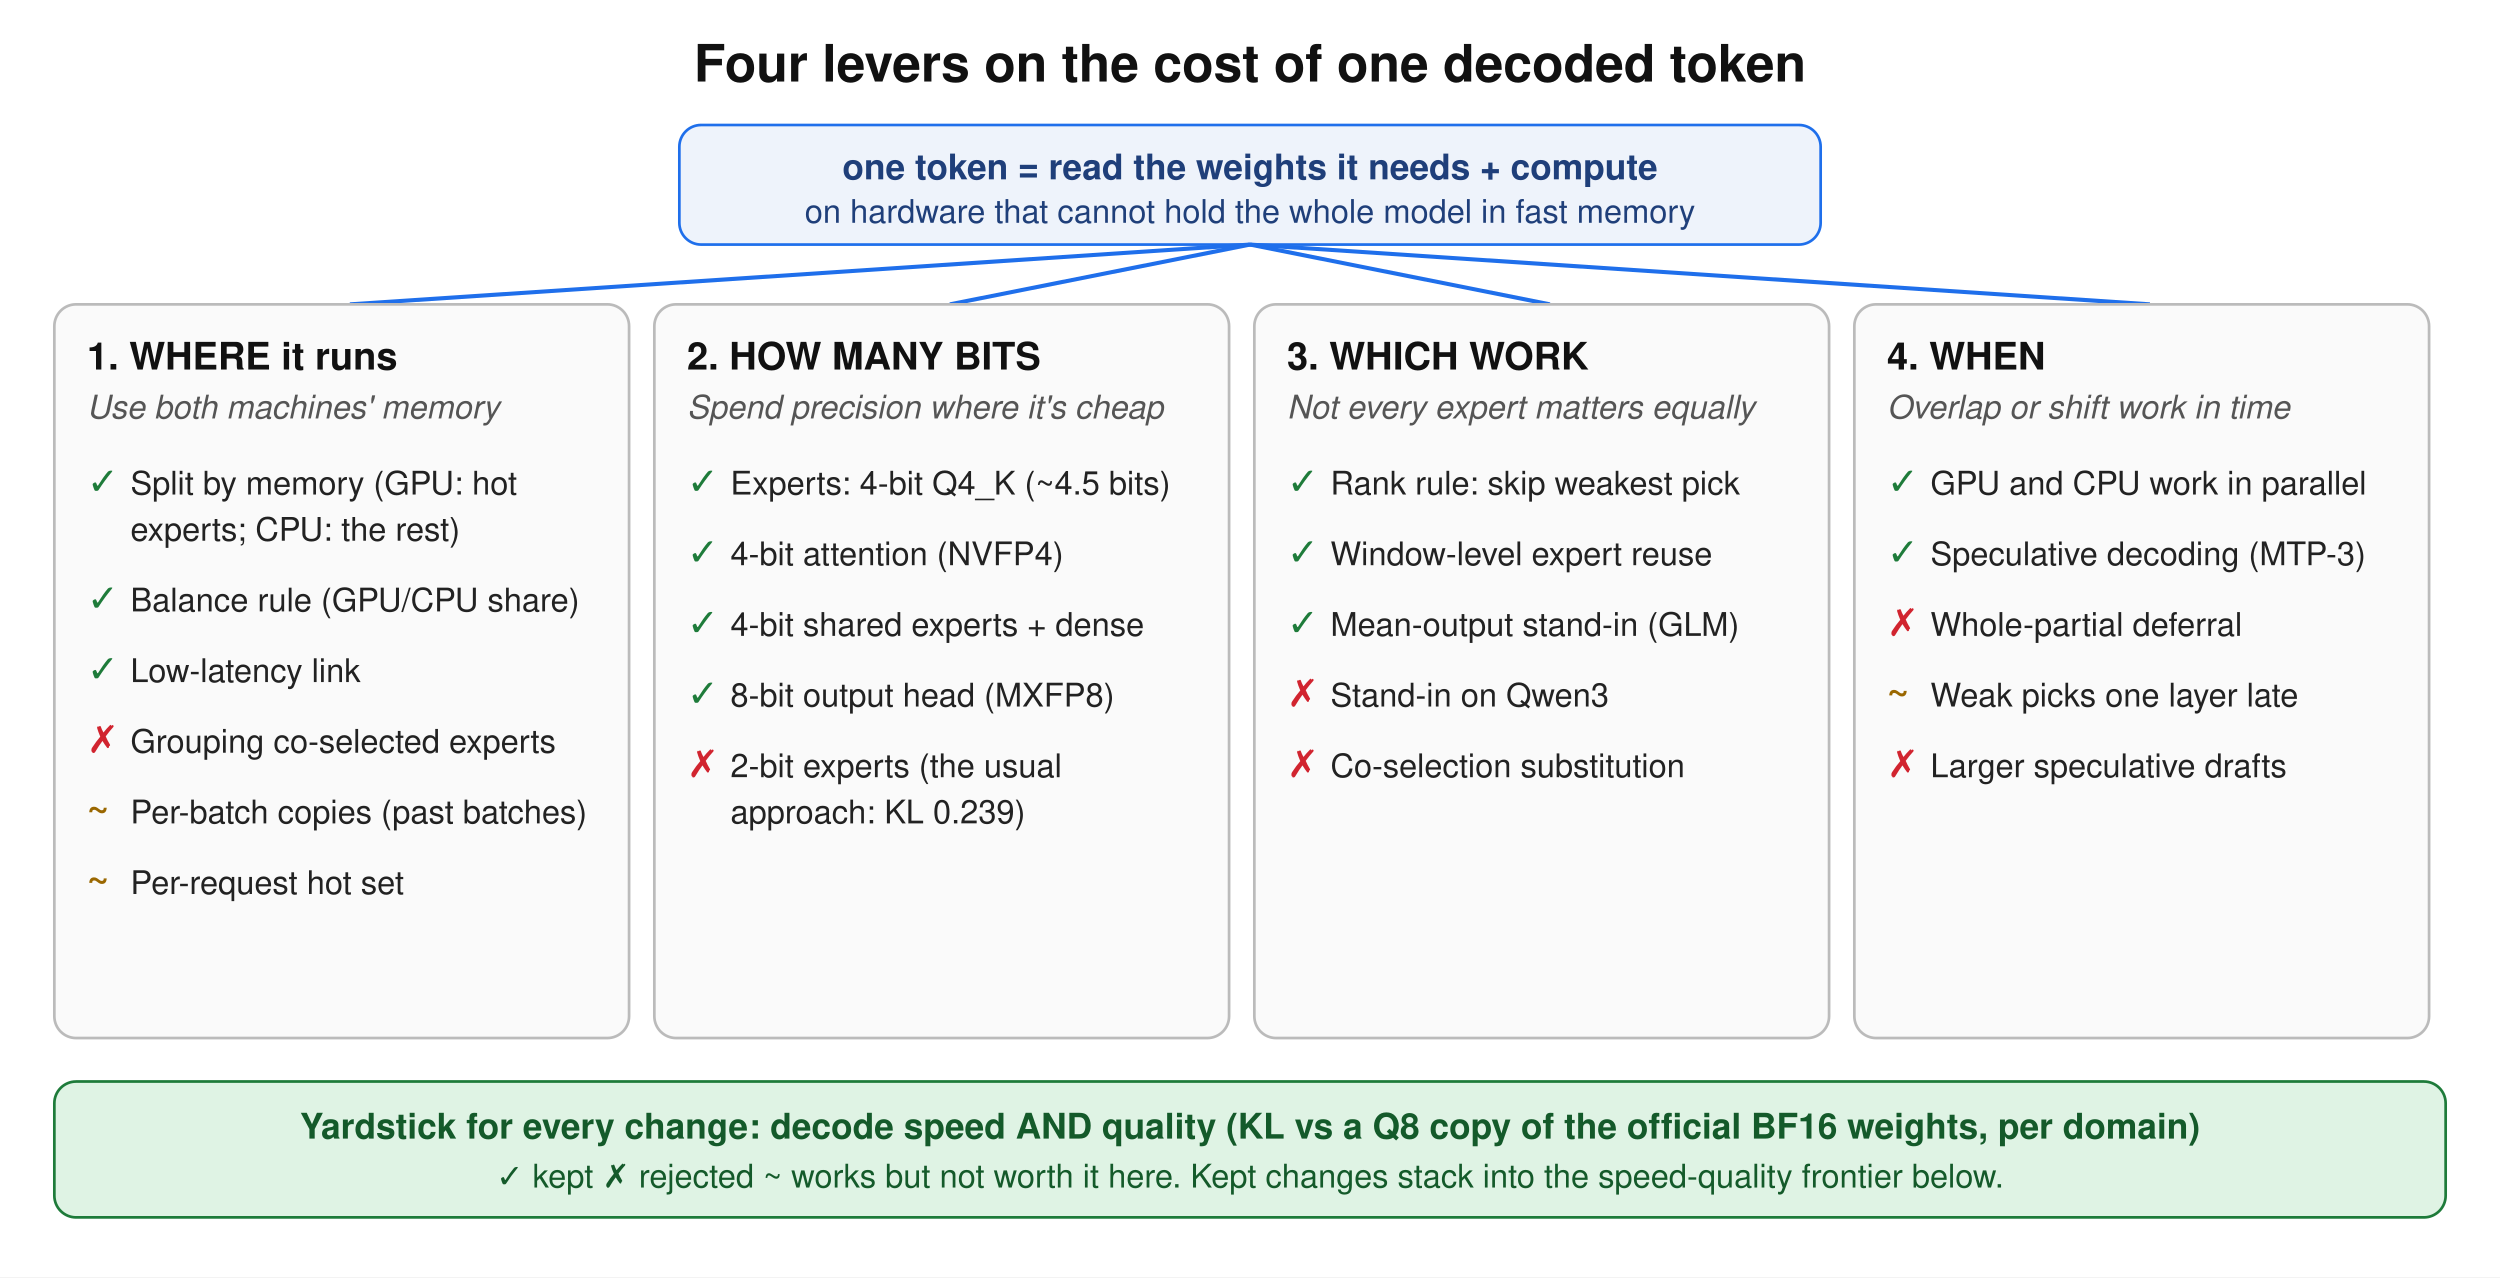
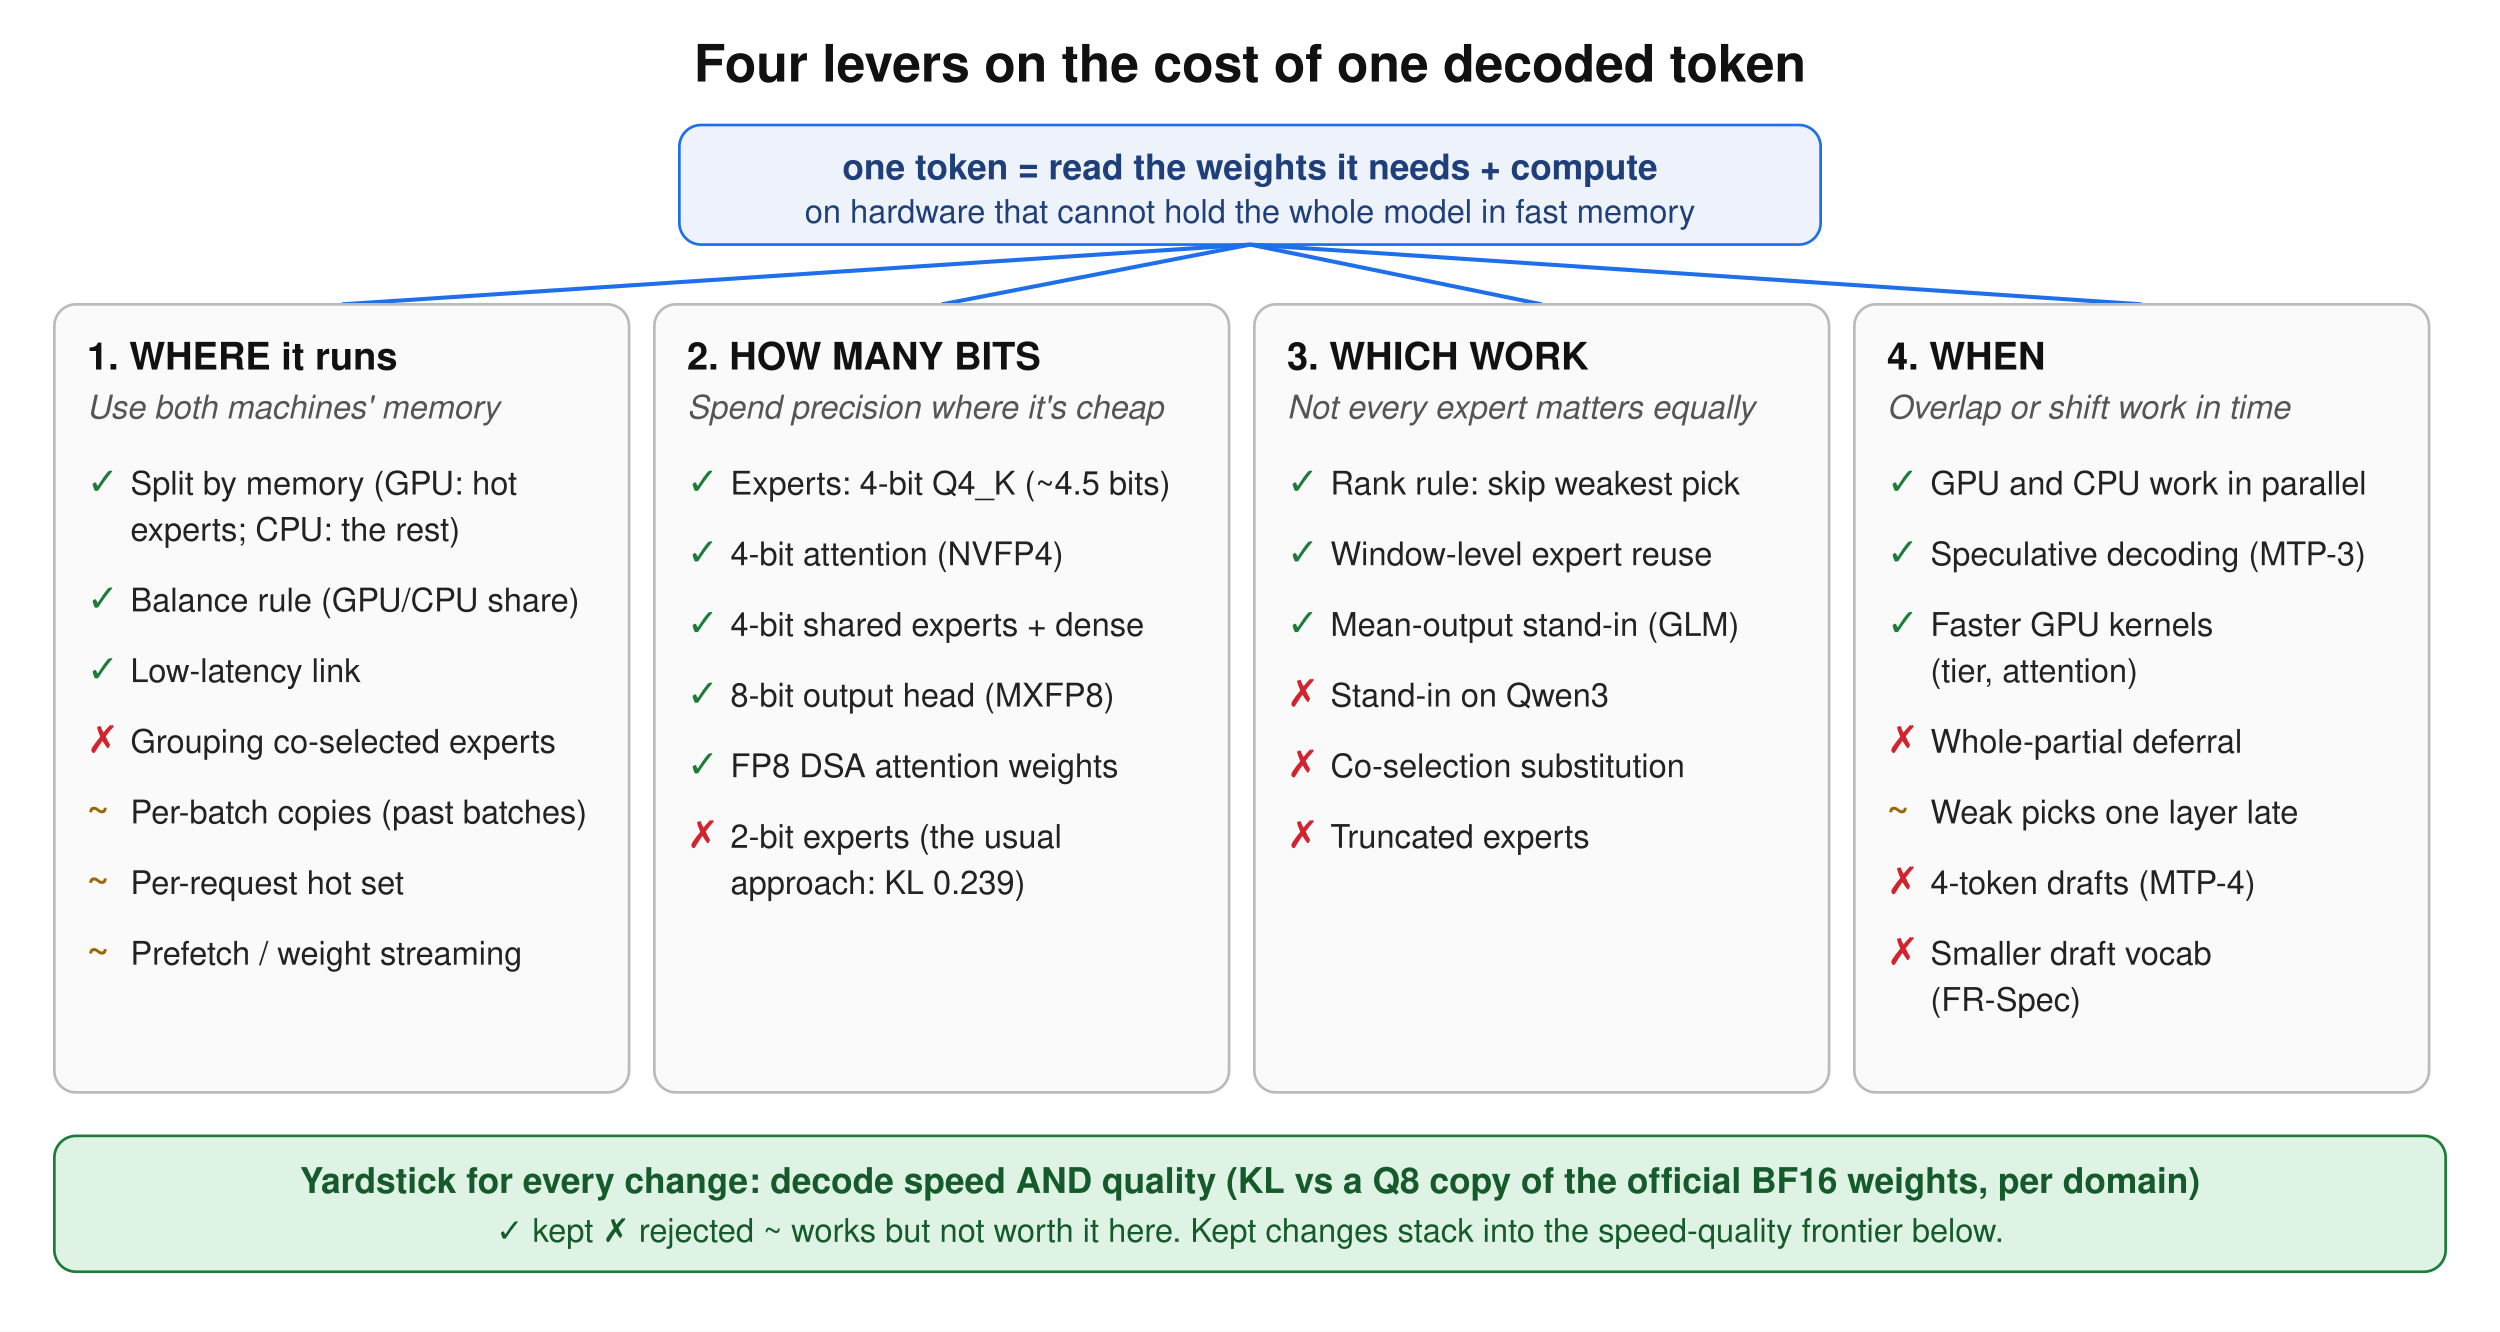
- <svg xmlns="http://www.w3.org/2000/svg" viewBox="0 0 920 470" width="920" height="470" font-family="Helvetica,Arial,sans-serif">
-   <rect width="920" height="470" fill="#fff" />
+ <svg xmlns="http://www.w3.org/2000/svg" viewBox="0 0 920 490" width="920" height="490" font-family="Helvetica,Arial,sans-serif">
+   <rect width="920" height="490" fill="#fff" />
  <text x="460.0" y="30" font-size="19" font-weight="bold" fill="#111" text-anchor="middle">Four levers on the cost of one decoded token</text>
  <rect x="250" y="46" width="420" height="44" rx="8" fill="#eef3fb" stroke="#1f6feb" />
  <text x="460.0" y="66" font-size="13" fill="#1f3f7a" text-anchor="middle" font-weight="bold">one token = read the weights it needs + compute</text>
  <text x="460.0" y="82" font-size="12" fill="#1f3f7a" text-anchor="middle">on hardware that cannot hold the whole model in fast memory</text>
-   <line x1="460.0" y1="90" x2="128.75" y2="112" stroke="#1f6feb" stroke-width="1.5" />
-   <rect x="20.0" y="112" width="211.5" height="270" rx="8" fill="#fafafa" stroke="#bbb" />
+   <line x1="460.0" y1="90" x2="125.75" y2="112" stroke="#1f6feb" stroke-width="1.5" />
+   <rect x="20.0" y="112" width="211.5" height="290" rx="8" fill="#fafafa" stroke="#bbb" />
  <text x="32.0" y="136" font-size="14" font-weight="bold" fill="#111">1. WHERE it runs</text>
  <text x="32.0" y="154" font-size="12" fill="#555" font-style="italic">Use both machines' memory</text>
  <text x="32.0" y="182" font-size="14" font-weight="bold" fill="#1e7b3a">✓</text>
  <text x="48.0" y="182" font-size="12" fill="#222">Split by memory (GPU: hot</text>
  <text x="48.0" y="199" font-size="12" fill="#222">experts; CPU: the rest)</text>
  <text x="32.0" y="225" font-size="14" font-weight="bold" fill="#1e7b3a">✓</text>
  <text x="48.0" y="225" font-size="12" fill="#222">Balance rule (GPU/CPU share)</text>
  <text x="32.0" y="251" font-size="14" font-weight="bold" fill="#1e7b3a">✓</text>
  <text x="48.0" y="251" font-size="12" fill="#222">Low-latency link</text>
  <text x="32.0" y="277" font-size="14" font-weight="bold" fill="#d1242f">✗</text>
  <text x="48.0" y="277" font-size="12" fill="#222">Grouping co-selected experts</text>
  <text x="32.0" y="303" font-size="14" font-weight="bold" fill="#9a6700">~</text>
  <text x="48.0" y="303" font-size="12" fill="#222">Per-batch copies (past batches)</text>
  <text x="32.0" y="329" font-size="14" font-weight="bold" fill="#9a6700">~</text>
  <text x="48.0" y="329" font-size="12" fill="#222">Per-request hot set</text>
-   <line x1="460.0" y1="90" x2="349.55" y2="112" stroke="#1f6feb" stroke-width="1.5" />
-   <rect x="240.8" y="112" width="211.5" height="270" rx="8" fill="#fafafa" stroke="#bbb" />
+   <text x="32.0" y="355" font-size="14" font-weight="bold" fill="#9a6700">~</text>
+   <text x="48.0" y="355" font-size="12" fill="#222">Prefetch / weight streaming</text>
+   <line x1="460.0" y1="90" x2="346.55" y2="112" stroke="#1f6feb" stroke-width="1.5" />
+   <rect x="240.8" y="112" width="211.5" height="290" rx="8" fill="#fafafa" stroke="#bbb" />
  <text x="252.8" y="136" font-size="14" font-weight="bold" fill="#111">2. HOW MANY BITS</text>
  <text x="252.8" y="154" font-size="12" fill="#555" font-style="italic">Spend precision where it's cheap</text>
  <text x="252.8" y="182" font-size="14" font-weight="bold" fill="#1e7b3a">✓</text>
  <text x="268.8" y="182" font-size="12" fill="#222">Experts: 4-bit Q4_K (~4.5 bits)</text>
  <text x="252.8" y="208" font-size="14" font-weight="bold" fill="#1e7b3a">✓</text>
  <text x="268.8" y="208" font-size="12" fill="#222">4-bit attention (NVFP4)</text>
  <text x="252.8" y="234" font-size="14" font-weight="bold" fill="#1e7b3a">✓</text>
  <text x="268.8" y="234" font-size="12" fill="#222">4-bit shared experts + dense</text>
  <text x="252.8" y="260" font-size="14" font-weight="bold" fill="#1e7b3a">✓</text>
  <text x="268.8" y="260" font-size="12" fill="#222">8-bit output head (MXFP8)</text>
-   <text x="252.8" y="286" font-size="14" font-weight="bold" fill="#d1242f">✗</text>
-   <text x="268.8" y="286" font-size="12" fill="#222">2-bit experts (the usual</text>
-   <text x="268.8" y="303" font-size="12" fill="#222">approach: KL 0.239)</text>
-   <line x1="460.0" y1="90" x2="570.35" y2="112" stroke="#1f6feb" stroke-width="1.5" />
-   <rect x="461.6" y="112" width="211.5" height="270" rx="8" fill="#fafafa" stroke="#bbb" />
+   <text x="252.8" y="286" font-size="14" font-weight="bold" fill="#1e7b3a">✓</text>
+   <text x="268.8" y="286" font-size="12" fill="#222">FP8 DSA attention weights</text>
+   <text x="252.8" y="312" font-size="14" font-weight="bold" fill="#d1242f">✗</text>
+   <text x="268.8" y="312" font-size="12" fill="#222">2-bit experts (the usual</text>
+   <text x="268.8" y="329" font-size="12" fill="#222">approach: KL 0.239)</text>
+   <line x1="460.0" y1="90" x2="567.35" y2="112" stroke="#1f6feb" stroke-width="1.5" />
+   <rect x="461.6" y="112" width="211.5" height="290" rx="8" fill="#fafafa" stroke="#bbb" />
  <text x="473.6" y="136" font-size="14" font-weight="bold" fill="#111">3. WHICH WORK</text>
  <text x="473.6" y="154" font-size="12" fill="#555" font-style="italic">Not every expert matters equally</text>
  <text x="473.6" y="182" font-size="14" font-weight="bold" fill="#1e7b3a">✓</text>
  <text x="489.6" y="182" font-size="12" fill="#222">Rank rule: skip weakest pick</text>
  <text x="473.6" y="208" font-size="14" font-weight="bold" fill="#1e7b3a">✓</text>
  <text x="489.6" y="208" font-size="12" fill="#222">Window-level expert reuse</text>
  <text x="473.6" y="234" font-size="14" font-weight="bold" fill="#1e7b3a">✓</text>
  <text x="489.6" y="234" font-size="12" fill="#222">Mean-output stand-in (GLM)</text>
  <text x="473.6" y="260" font-size="14" font-weight="bold" fill="#d1242f">✗</text>
  <text x="489.6" y="260" font-size="12" fill="#222">Stand-in on Qwen3</text>
  <text x="473.6" y="286" font-size="14" font-weight="bold" fill="#d1242f">✗</text>
  <text x="489.6" y="286" font-size="12" fill="#222">Co-selection substitution</text>
-   <line x1="460.0" y1="90" x2="791.15" y2="112" stroke="#1f6feb" stroke-width="1.5" />
-   <rect x="682.4" y="112" width="211.5" height="270" rx="8" fill="#fafafa" stroke="#bbb" />
+   <text x="473.6" y="312" font-size="14" font-weight="bold" fill="#d1242f">✗</text>
+   <text x="489.6" y="312" font-size="12" fill="#222">Truncated experts</text>
+   <line x1="460.0" y1="90" x2="788.15" y2="112" stroke="#1f6feb" stroke-width="1.5" />
+   <rect x="682.4" y="112" width="211.5" height="290" rx="8" fill="#fafafa" stroke="#bbb" />
  <text x="694.4" y="136" font-size="14" font-weight="bold" fill="#111">4. WHEN</text>
  <text x="694.4" y="154" font-size="12" fill="#555" font-style="italic">Overlap or shift work in time</text>
  <text x="694.4" y="182" font-size="14" font-weight="bold" fill="#1e7b3a">✓</text>
  <text x="710.4" y="182" font-size="12" fill="#222">GPU and CPU work in parallel</text>
  <text x="694.4" y="208" font-size="14" font-weight="bold" fill="#1e7b3a">✓</text>
  <text x="710.4" y="208" font-size="12" fill="#222">Speculative decoding (MTP-3)</text>
-   <text x="694.4" y="234" font-size="14" font-weight="bold" fill="#d1242f">✗</text>
-   <text x="710.4" y="234" font-size="12" fill="#222">Whole-partial deferral</text>
-   <text x="694.4" y="260" font-size="14" font-weight="bold" fill="#9a6700">~</text>
-   <text x="710.4" y="260" font-size="12" fill="#222">Weak picks one layer late</text>
-   <text x="694.4" y="286" font-size="14" font-weight="bold" fill="#d1242f">✗</text>
-   <text x="710.4" y="286" font-size="12" fill="#222">Larger speculative drafts</text>
-   <rect x="20" y="398" width="880" height="50" rx="8" fill="#dff3e4" stroke="#1e7b3a" />
-   <text x="460.0" y="419" font-size="13" fill="#145a2a" text-anchor="middle" font-weight="bold">Yardstick for every change: decode speed AND quality (KL vs a Q8 copy of the official BF16 weights, per domain)</text>
-   <text x="460.0" y="437" font-size="12" fill="#145a2a" text-anchor="middle">✓ kept   ✗ rejected   ~ works but not worth it here.  Kept changes stack into the speed-quality frontier below.</text>
+   <text x="694.4" y="234" font-size="14" font-weight="bold" fill="#1e7b3a">✓</text>
+   <text x="710.4" y="234" font-size="12" fill="#222">Faster GPU kernels</text>
+   <text x="710.4" y="251" font-size="12" fill="#222">(tier, attention)</text>
+   <text x="694.4" y="277" font-size="14" font-weight="bold" fill="#d1242f">✗</text>
+   <text x="710.4" y="277" font-size="12" fill="#222">Whole-partial deferral</text>
+   <text x="694.4" y="303" font-size="14" font-weight="bold" fill="#9a6700">~</text>
+   <text x="710.4" y="303" font-size="12" fill="#222">Weak picks one layer late</text>
+   <text x="694.4" y="329" font-size="14" font-weight="bold" fill="#d1242f">✗</text>
+   <text x="710.4" y="329" font-size="12" fill="#222">4-token drafts (MTP-4)</text>
+   <text x="694.4" y="355" font-size="14" font-weight="bold" fill="#d1242f">✗</text>
+   <text x="710.4" y="355" font-size="12" fill="#222">Smaller draft vocab</text>
+   <text x="710.4" y="372" font-size="12" fill="#222">(FR-Spec)</text>
+   <rect x="20" y="418" width="880" height="50" rx="8" fill="#dff3e4" stroke="#1e7b3a" />
+   <text x="460.0" y="439" font-size="13" fill="#145a2a" text-anchor="middle" font-weight="bold">Yardstick for every change: decode speed AND quality (KL vs a Q8 copy of the official BF16 weights, per domain)</text>
+   <text x="460.0" y="457" font-size="12" fill="#145a2a" text-anchor="middle">✓ kept   ✗ rejected   ~ works but not worth it here.  Kept changes stack into the speed-quality frontier below.</text>
</svg>
